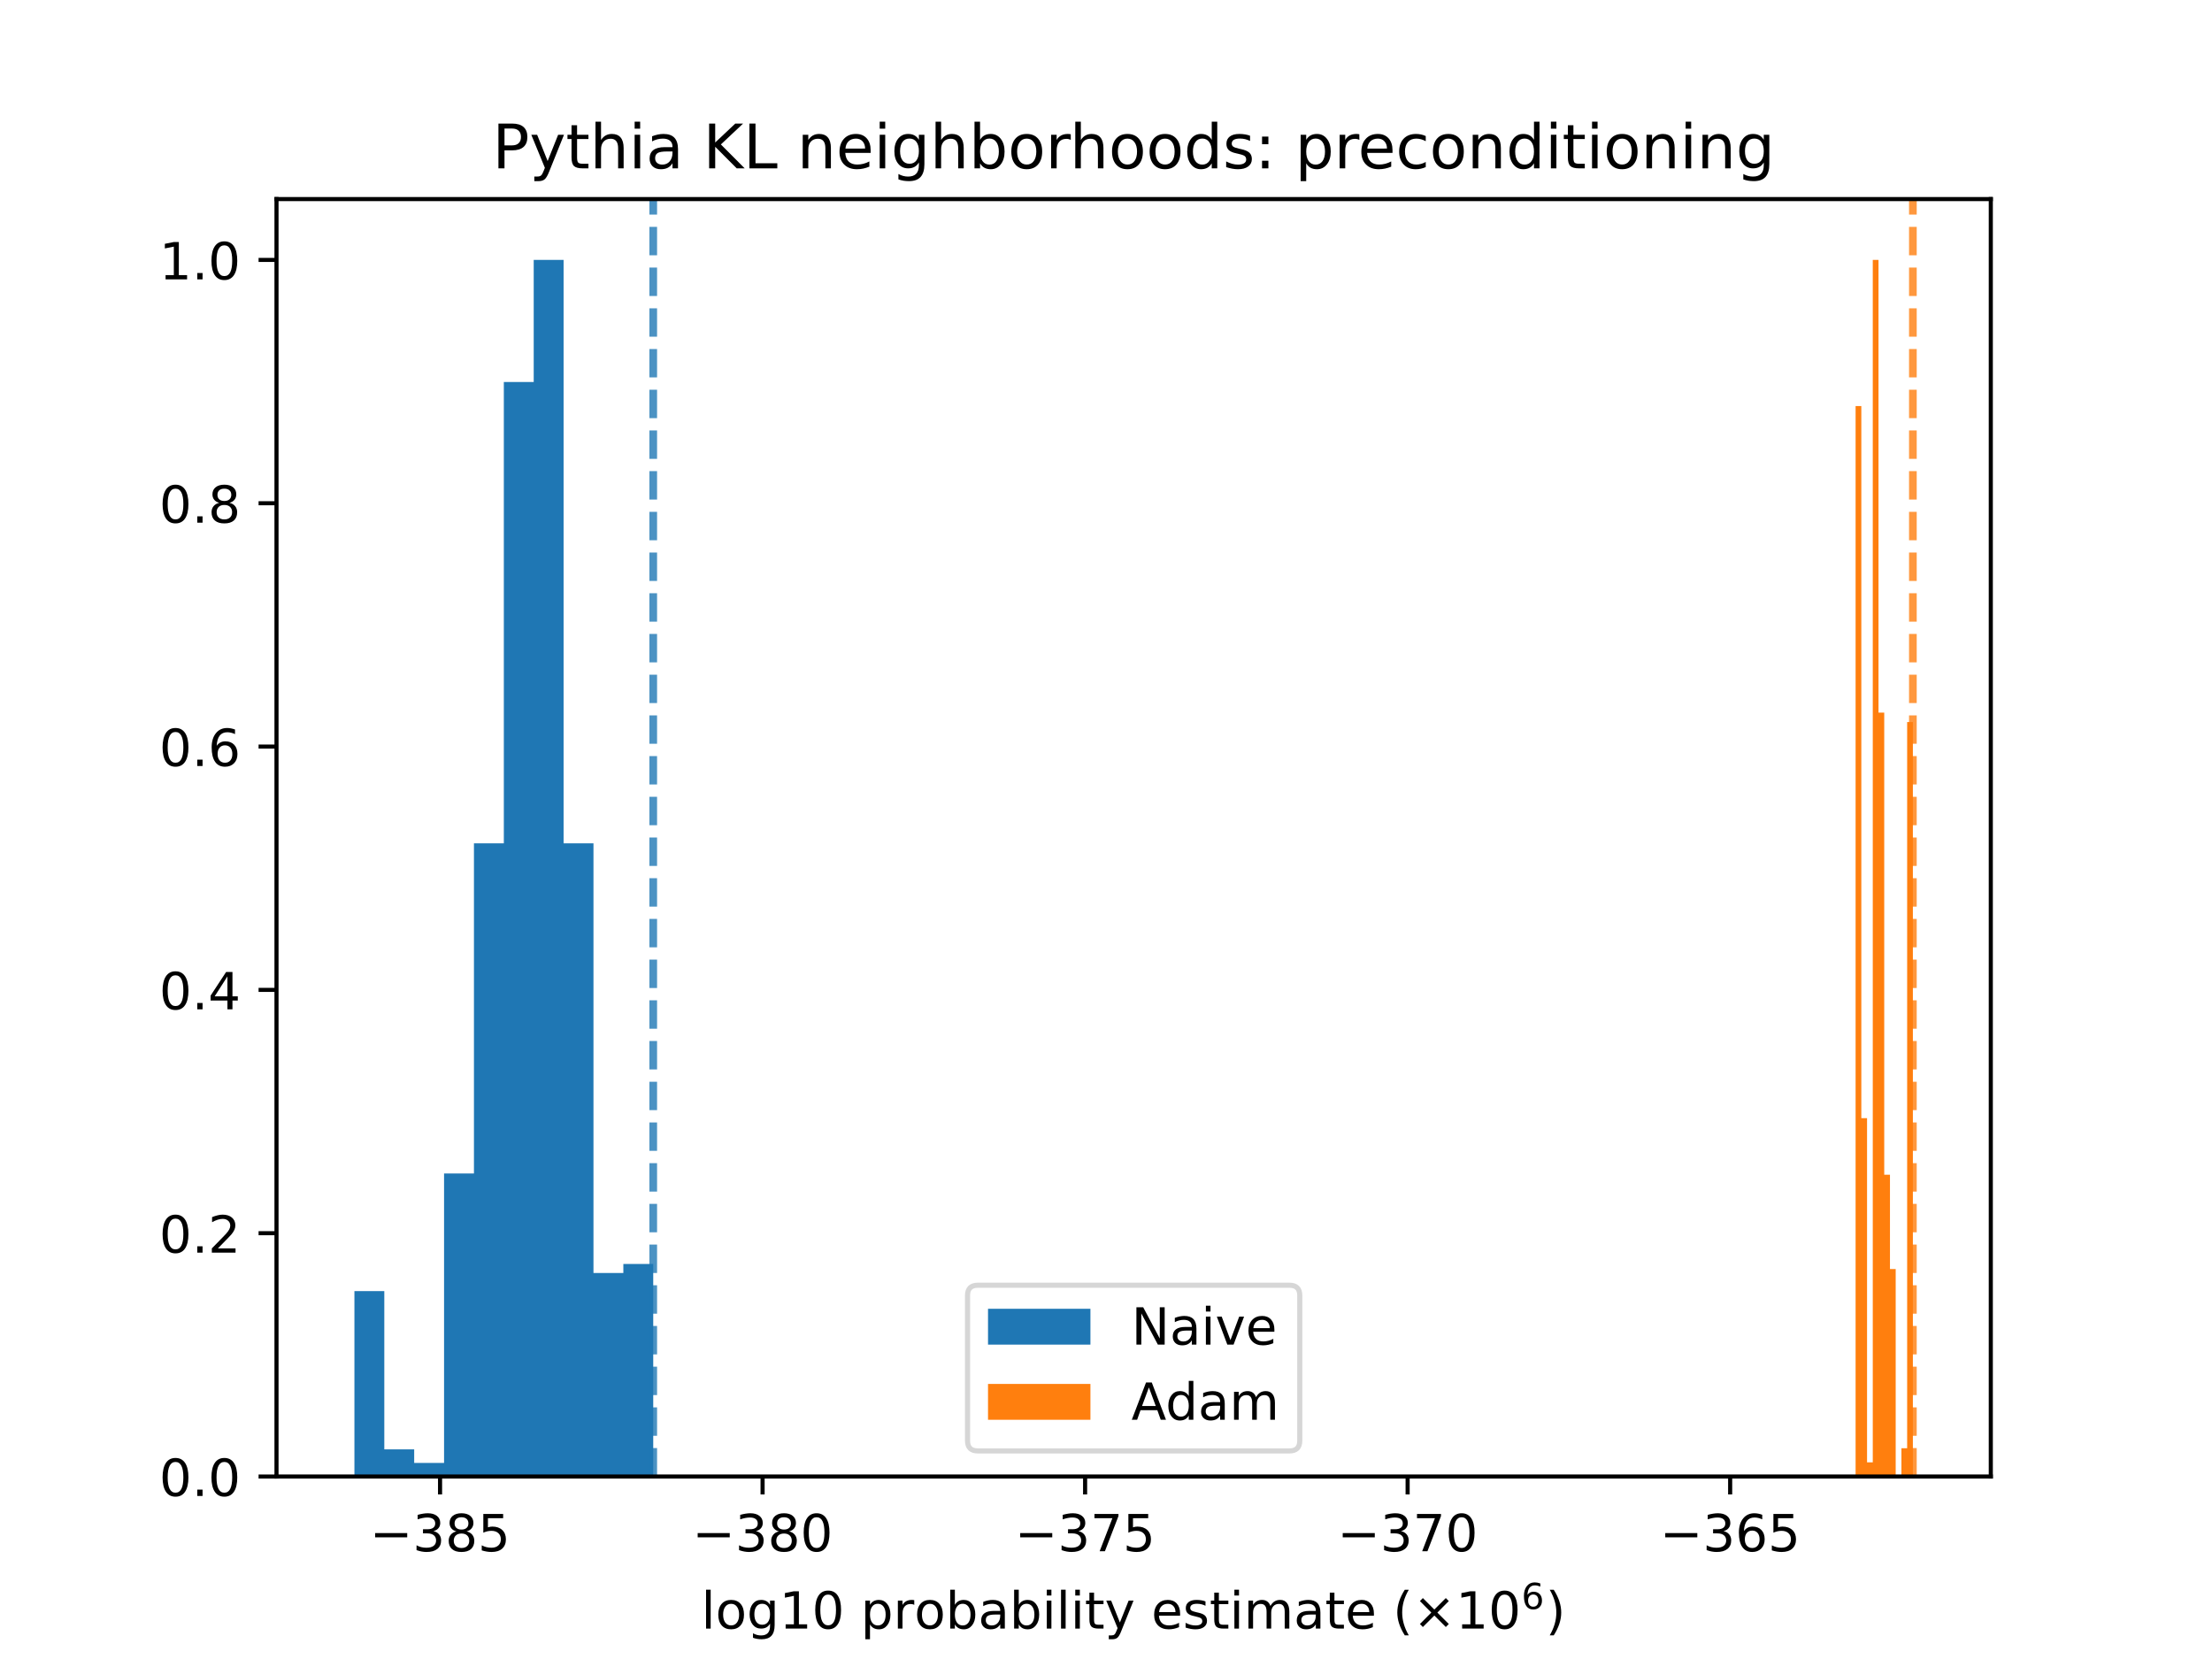
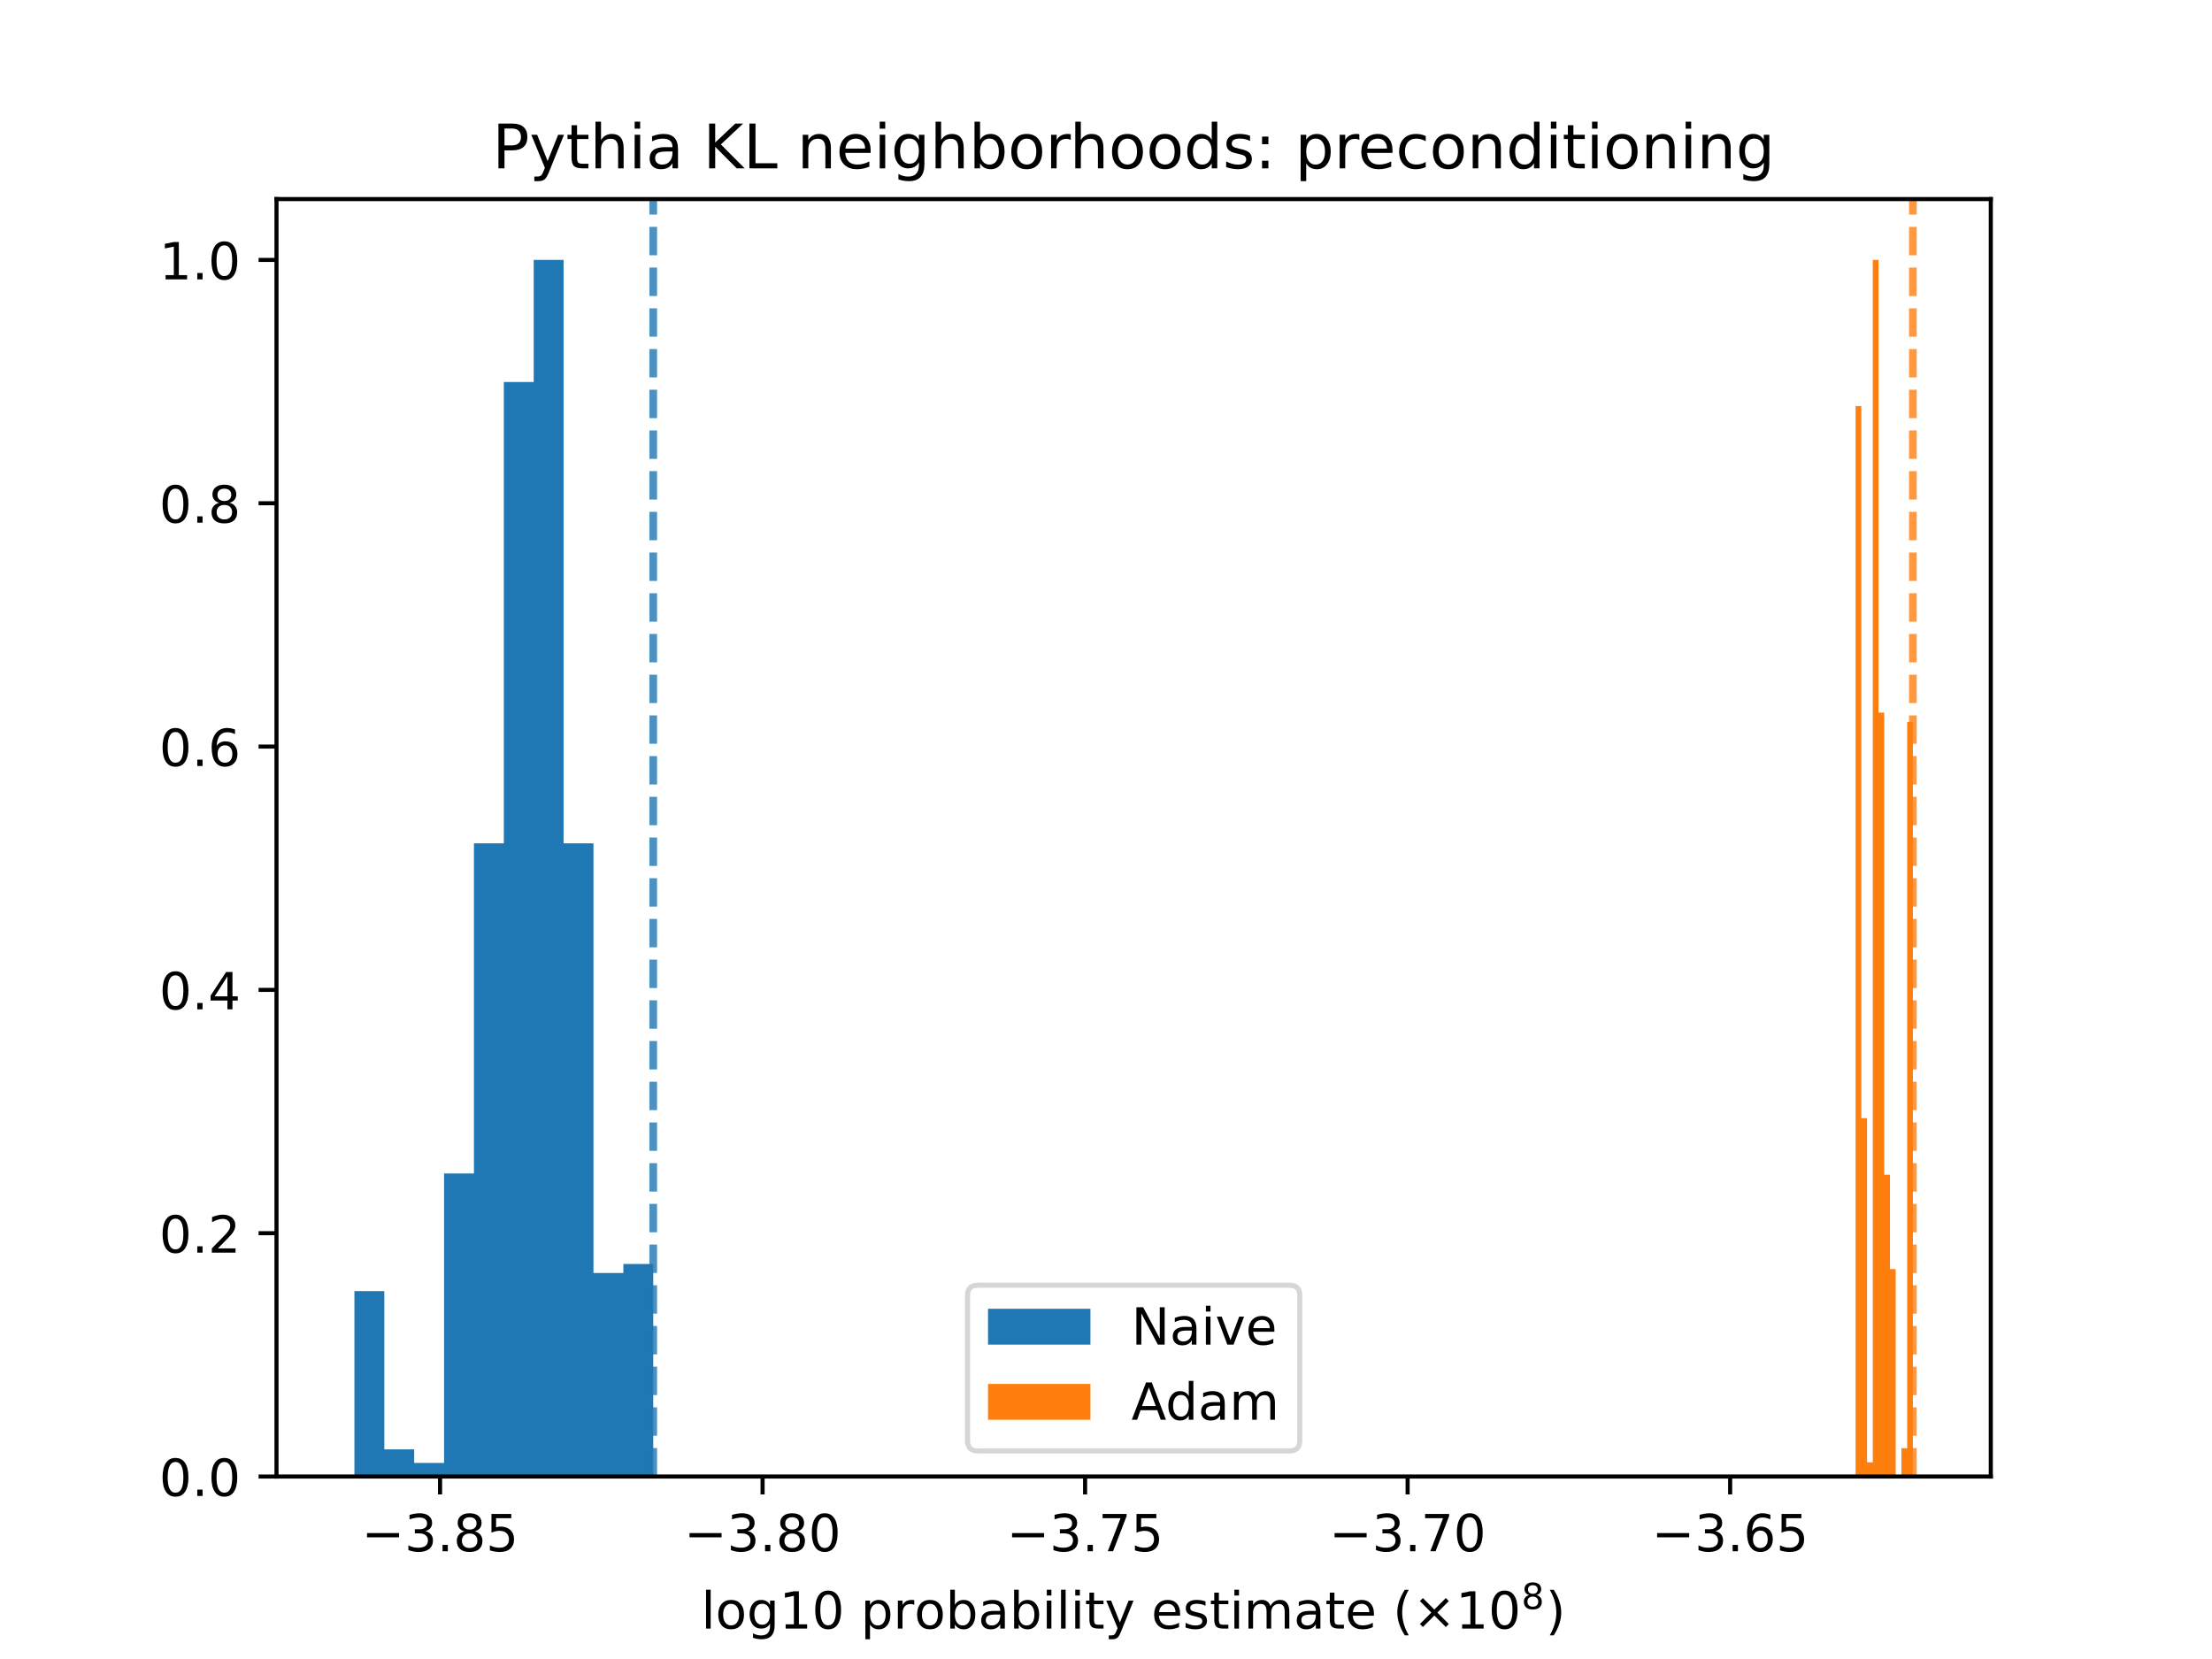
<svg xmlns="http://www.w3.org/2000/svg" xmlns:xlink="http://www.w3.org/1999/xlink" width="432pt" height="324pt" viewBox="0 0 432 324" version="1.1">
  <defs>
    <style type="text/css">*{stroke-linejoin: round; stroke-linecap: butt}</style>
  </defs>
  <g id="figure_1">
    <g id="patch_1">
      <path d="M 0 324  L 432 324  L 432 0  L 0 0  z " style="fill: #ffffff" />
    </g>
    <g id="axes_1">
      <g id="patch_2">
        <path d="M 54 288.36  L 388.8 288.36  L 388.8 38.88  L 54 38.88  z " style="fill: #ffffff" />
      </g>
      <g id="patch_3">
-         <path d="M 69.218 288.36  L 69.218 252.146  L 75.054 252.146  L 75.054 283.06  L 80.89 283.06  L 80.89 285.71  L 86.725 285.71  L 86.725 229.181  L 92.561 229.181  L 92.561 164.702  L 98.397 164.702  L 98.397 74.608  L 104.233 74.608  L 104.233 50.76  L 110.068 50.76  L 110.068 164.702  L 115.904 164.702  L 115.904 248.613  L 121.739 248.613  L 121.739 246.846  L 127.575 246.846  L 127.575 288.36  " clip-path="url(#p0d11d1f274)" style="fill: #1f77b4" />
+         <path d="M 69.218 288.36  L 69.218 252.146  L 75.054 252.146  L 75.054 283.06  L 80.89 283.06  L 80.89 285.71  L 86.725 285.71  L 86.725 229.181  L 92.561 229.181  L 92.561 164.702  L 98.397 164.702  L 98.397 74.608  L 104.233 74.608  L 104.233 50.76  L 110.068 50.76  L 110.068 164.702  L 115.904 164.702  L 115.904 248.613  L 121.74 248.613  L 121.74 246.846  L 127.575 246.846  L 127.575 288.36  " clip-path="url(#p8d4393040e)" style="fill: #1f77b4" />
      </g>
      <g id="patch_4">
-         <path d="M 362.395 288.36  L 362.395 79.309  L 363.513 79.309  L 363.513 218.369  L 364.632 218.369  L 364.632 285.597  L 365.751 285.597  L 365.751 50.76  L 366.869 50.76  L 366.869 139.169  L 367.988 139.169  L 367.988 229.42  L 369.107 229.42  L 369.107 247.839  L 370.226 247.839  L 370.226 288.36  L 371.344 288.36  L 371.344 282.834  L 372.463 282.834  L 372.463 141.011  L 373.582 141.011  L 373.582 288.36  " clip-path="url(#p0d11d1f274)" style="fill: #ff7f0e" />
+         <path d="M 362.394 288.36  L 362.394 79.309  L 363.513 79.309  L 363.513 218.369  L 364.632 218.369  L 364.632 285.597  L 365.75 285.597  L 365.75 50.76  L 366.869 50.76  L 366.869 139.169  L 367.988 139.169  L 367.988 229.42  L 369.107 229.42  L 369.107 247.839  L 370.225 247.839  L 370.225 288.36  L 371.344 288.36  L 371.344 282.834  L 372.463 282.834  L 372.463 141.011  L 373.582 141.011  L 373.582 288.36  " clip-path="url(#p8d4393040e)" style="fill: #ff7f0e" />
      </g>
      <g id="matplotlib.axis_1">
        <g id="xtick_1">
          <g id="line2d_1">
            <defs>
-               <path id="mc6f35b90f7" d="M 0 0  L 0 3.5  " style="stroke: #000000; stroke-width: 0.8" />
-             </defs>
-             <g>
-               <use xlink:href="#mc6f35b90f7" x="85.942" y="288.36" style="stroke: #000000; stroke-width: 0.8" />
+               <path id="me07128619a" d="M 0 0  L 0 3.5  " style="stroke: #000000; stroke-width: 0.8" />
+             </defs>
+             <g>
+               <use xlink:href="#me07128619a" x="85.942" y="288.36" style="stroke: #000000; stroke-width: 0.8" />
            </g>
          </g>
          <g id="text_1">
-             <g transform="translate(72.20857 302.9584) scale(0.1 -0.1)">
+             <g transform="translate(70.619 302.9584) scale(0.1 -0.1)">
              <defs>
                <path id="DejaVuSans-2212" d="M 678 2272  L 4684 2272  L 4684 1741  L 678 1741  L 678 2272  z " transform="scale(0.015625)" />
                <path id="DejaVuSans-33" d="M 2597 2516  Q 3050 2419 3304 2112  Q 3559 1806 3559 1356  Q 3559 666 3084 287  Q 2609 -91 1734 -91  Q 1441 -91 1130 -33  Q 819 25 488 141  L 488 750  Q 750 597 1062 519  Q 1375 441 1716 441  Q 2309 441 2620 675  Q 2931 909 2931 1356  Q 2931 1769 2642 2001  Q 2353 2234 1838 2234  L 1294 2234  L 1294 2753  L 1863 2753  Q 2328 2753 2575 2939  Q 2822 3125 2822 3475  Q 2822 3834 2567 4026  Q 2313 4219 1838 4219  Q 1578 4219 1281 4162  Q 984 4106 628 3988  L 628 4550  Q 988 4650 1302 4700  Q 1616 4750 1894 4750  Q 2613 4750 3031 4423  Q 3450 4097 3450 3541  Q 3450 3153 3228 2886  Q 3006 2619 2597 2516  z " transform="scale(0.015625)" />
+                 <path id="DejaVuSans-2e" d="M 684 794  L 1344 794  L 1344 0  L 684 0  L 684 794  z " transform="scale(0.015625)" />
                <path id="DejaVuSans-38" d="M 2034 2216  Q 1584 2216 1326 1975  Q 1069 1734 1069 1313  Q 1069 891 1326 650  Q 1584 409 2034 409  Q 2484 409 2743 651  Q 3003 894 3003 1313  Q 3003 1734 2745 1975  Q 2488 2216 2034 2216  z M 1403 2484  Q 997 2584 770 2862  Q 544 3141 544 3541  Q 544 4100 942 4425  Q 1341 4750 2034 4750  Q 2731 4750 3128 4425  Q 3525 4100 3525 3541  Q 3525 3141 3298 2862  Q 3072 2584 2669 2484  Q 3125 2378 3379 2068  Q 3634 1759 3634 1313  Q 3634 634 3220 271  Q 2806 -91 2034 -91  Q 1263 -91 848 271  Q 434 634 434 1313  Q 434 1759 690 2068  Q 947 2378 1403 2484  z M 1172 3481  Q 1172 3119 1398 2916  Q 1625 2713 2034 2713  Q 2441 2713 2670 2916  Q 2900 3119 2900 3481  Q 2900 3844 2670 4047  Q 2441 4250 2034 4250  Q 1625 4250 1398 4047  Q 1172 3844 1172 3481  z " transform="scale(0.015625)" />
                <path id="DejaVuSans-35" d="M 691 4666  L 3169 4666  L 3169 4134  L 1269 4134  L 1269 2991  Q 1406 3038 1543 3061  Q 1681 3084 1819 3084  Q 2600 3084 3056 2656  Q 3513 2228 3513 1497  Q 3513 744 3044 326  Q 2575 -91 1722 -91  Q 1428 -91 1123 -41  Q 819 9 494 109  L 494 744  Q 775 591 1075 516  Q 1375 441 1709 441  Q 2250 441 2565 725  Q 2881 1009 2881 1497  Q 2881 1984 2565 2268  Q 2250 2553 1709 2553  Q 1456 2553 1204 2497  Q 953 2441 691 2322  L 691 4666  z " transform="scale(0.015625)" />
              </defs>
              <use xlink:href="#DejaVuSans-2212" />
              <use xlink:href="#DejaVuSans-33" transform="translate(83.78906 0)" />
-               <use xlink:href="#DejaVuSans-38" transform="translate(147.4121 0)" />
-               <use xlink:href="#DejaVuSans-35" transform="translate(211.0352 0)" />
+               <use xlink:href="#DejaVuSans-2e" transform="translate(147.4121 0)" />
+               <use xlink:href="#DejaVuSans-38" transform="translate(179.1992 0)" />
+               <use xlink:href="#DejaVuSans-35" transform="translate(242.8223 0)" />
            </g>
          </g>
        </g>
        <g id="xtick_2">
          <g id="line2d_2">
            <g>
-               <use xlink:href="#mc6f35b90f7" x="148.931" y="288.36" style="stroke: #000000; stroke-width: 0.8" />
+               <use xlink:href="#me07128619a" x="148.93" y="288.36" style="stroke: #000000; stroke-width: 0.8" />
            </g>
          </g>
          <g id="text_2">
-             <g transform="translate(135.1969 302.9584) scale(0.1 -0.1)">
+             <g transform="translate(133.6073 302.9584) scale(0.1 -0.1)">
              <defs>
                <path id="DejaVuSans-30" d="M 2034 4250  Q 1547 4250 1301 3770  Q 1056 3291 1056 2328  Q 1056 1369 1301 889  Q 1547 409 2034 409  Q 2525 409 2770 889  Q 3016 1369 3016 2328  Q 3016 3291 2770 3770  Q 2525 4250 2034 4250  z M 2034 4750  Q 2819 4750 3233 4129  Q 3647 3509 3647 2328  Q 3647 1150 3233 529  Q 2819 -91 2034 -91  Q 1250 -91 836 529  Q 422 1150 422 2328  Q 422 3509 836 4129  Q 1250 4750 2034 4750  z " transform="scale(0.015625)" />
              </defs>
              <use xlink:href="#DejaVuSans-2212" />
              <use xlink:href="#DejaVuSans-33" transform="translate(83.78906 0)" />
-               <use xlink:href="#DejaVuSans-38" transform="translate(147.4121 0)" />
-               <use xlink:href="#DejaVuSans-30" transform="translate(211.0352 0)" />
+               <use xlink:href="#DejaVuSans-2e" transform="translate(147.4121 0)" />
+               <use xlink:href="#DejaVuSans-38" transform="translate(179.1992 0)" />
+               <use xlink:href="#DejaVuSans-30" transform="translate(242.8223 0)" />
            </g>
          </g>
        </g>
        <g id="xtick_3">
          <g id="line2d_3">
            <g>
-               <use xlink:href="#mc6f35b90f7" x="211.919" y="288.36" style="stroke: #000000; stroke-width: 0.8" />
+               <use xlink:href="#me07128619a" x="211.918" y="288.36" style="stroke: #000000; stroke-width: 0.8" />
            </g>
          </g>
          <g id="text_3">
-             <g transform="translate(198.1853 302.9584) scale(0.1 -0.1)">
+             <g transform="translate(196.5957 302.9584) scale(0.1 -0.1)">
              <defs>
                <path id="DejaVuSans-37" d="M 525 4666  L 3525 4666  L 3525 4397  L 1831 0  L 1172 0  L 2766 4134  L 525 4134  L 525 4666  z " transform="scale(0.015625)" />
              </defs>
              <use xlink:href="#DejaVuSans-2212" />
              <use xlink:href="#DejaVuSans-33" transform="translate(83.78906 0)" />
-               <use xlink:href="#DejaVuSans-37" transform="translate(147.4121 0)" />
-               <use xlink:href="#DejaVuSans-35" transform="translate(211.0352 0)" />
+               <use xlink:href="#DejaVuSans-2e" transform="translate(147.4121 0)" />
+               <use xlink:href="#DejaVuSans-37" transform="translate(179.1992 0)" />
+               <use xlink:href="#DejaVuSans-35" transform="translate(242.8223 0)" />
            </g>
          </g>
        </g>
        <g id="xtick_4">
          <g id="line2d_4">
            <g>
-               <use xlink:href="#mc6f35b90f7" x="274.907" y="288.36" style="stroke: #000000; stroke-width: 0.8" />
+               <use xlink:href="#me07128619a" x="274.907" y="288.36" style="stroke: #000000; stroke-width: 0.8" />
            </g>
          </g>
          <g id="text_4">
-             <g transform="translate(261.1736 302.9584) scale(0.1 -0.1)">
-               <use xlink:href="#DejaVuSans-2212" />
-               <use xlink:href="#DejaVuSans-33" transform="translate(83.78906 0)" />
-               <use xlink:href="#DejaVuSans-37" transform="translate(147.4121 0)" />
-               <use xlink:href="#DejaVuSans-30" transform="translate(211.0352 0)" />
+             <g transform="translate(259.584 302.9584) scale(0.1 -0.1)">
+               <use xlink:href="#DejaVuSans-2212" />
+               <use xlink:href="#DejaVuSans-33" transform="translate(83.78906 0)" />
+               <use xlink:href="#DejaVuSans-2e" transform="translate(147.4121 0)" />
+               <use xlink:href="#DejaVuSans-37" transform="translate(179.1992 0)" />
+               <use xlink:href="#DejaVuSans-30" transform="translate(242.8223 0)" />
            </g>
          </g>
        </g>
        <g id="xtick_5">
          <g id="line2d_5">
            <g>
-               <use xlink:href="#mc6f35b90f7" x="337.896" y="288.36" style="stroke: #000000; stroke-width: 0.8" />
+               <use xlink:href="#me07128619a" x="337.895" y="288.36" style="stroke: #000000; stroke-width: 0.8" />
            </g>
          </g>
          <g id="text_5">
-             <g transform="translate(324.162 302.9584) scale(0.1 -0.1)">
+             <g transform="translate(322.5724 302.9584) scale(0.1 -0.1)">
              <defs>
                <path id="DejaVuSans-36" d="M 2113 2584  Q 1688 2584 1439 2293  Q 1191 2003 1191 1497  Q 1191 994 1439 701  Q 1688 409 2113 409  Q 2538 409 2786 701  Q 3034 994 3034 1497  Q 3034 2003 2786 2293  Q 2538 2584 2113 2584  z M 3366 4563  L 3366 3988  Q 3128 4100 2886 4159  Q 2644 4219 2406 4219  Q 1781 4219 1451 3797  Q 1122 3375 1075 2522  Q 1259 2794 1537 2939  Q 1816 3084 2150 3084  Q 2853 3084 3261 2657  Q 3669 2231 3669 1497  Q 3669 778 3244 343  Q 2819 -91 2113 -91  Q 1303 -91 875 529  Q 447 1150 447 2328  Q 447 3434 972 4092  Q 1497 4750 2381 4750  Q 2619 4750 2861 4703  Q 3103 4656 3366 4563  z " transform="scale(0.015625)" />
              </defs>
              <use xlink:href="#DejaVuSans-2212" />
              <use xlink:href="#DejaVuSans-33" transform="translate(83.78906 0)" />
-               <use xlink:href="#DejaVuSans-36" transform="translate(147.4121 0)" />
-               <use xlink:href="#DejaVuSans-35" transform="translate(211.0352 0)" />
+               <use xlink:href="#DejaVuSans-2e" transform="translate(147.4121 0)" />
+               <use xlink:href="#DejaVuSans-36" transform="translate(179.1992 0)" />
+               <use xlink:href="#DejaVuSans-35" transform="translate(242.8223 0)" />
            </g>
          </g>
        </g>
        <g id="text_6">
          <g transform="translate(136.95 318.1381) scale(0.1 -0.1)">
            <defs>
              <path id="DejaVuSans-6c" d="M 603 4863  L 1178 4863  L 1178 0  L 603 0  L 603 4863  z " transform="scale(0.015625)" />
              <path id="DejaVuSans-6f" d="M 1959 3097  Q 1497 3097 1228 2736  Q 959 2375 959 1747  Q 959 1119 1226 758  Q 1494 397 1959 397  Q 2419 397 2687 759  Q 2956 1122 2956 1747  Q 2956 2369 2687 2733  Q 2419 3097 1959 3097  z M 1959 3584  Q 2709 3584 3137 3096  Q 3566 2609 3566 1747  Q 3566 888 3137 398  Q 2709 -91 1959 -91  Q 1206 -91 779 398  Q 353 888 353 1747  Q 353 2609 779 3096  Q 1206 3584 1959 3584  z " transform="scale(0.015625)" />
              <path id="DejaVuSans-67" d="M 2906 1791  Q 2906 2416 2648 2759  Q 2391 3103 1925 3103  Q 1463 3103 1205 2759  Q 947 2416 947 1791  Q 947 1169 1205 825  Q 1463 481 1925 481  Q 2391 481 2648 825  Q 2906 1169 2906 1791  z M 3481 434  Q 3481 -459 3084 -895  Q 2688 -1331 1869 -1331  Q 1566 -1331 1297 -1286  Q 1028 -1241 775 -1147  L 775 -588  Q 1028 -725 1275 -790  Q 1522 -856 1778 -856  Q 2344 -856 2625 -561  Q 2906 -266 2906 331  L 2906 616  Q 2728 306 2450 153  Q 2172 0 1784 0  Q 1141 0 747 490  Q 353 981 353 1791  Q 353 2603 747 3093  Q 1141 3584 1784 3584  Q 2172 3584 2450 3431  Q 2728 3278 2906 2969  L 2906 3500  L 3481 3500  L 3481 434  z " transform="scale(0.015625)" />
              <path id="DejaVuSans-31" d="M 794 531  L 1825 531  L 1825 4091  L 703 3866  L 703 4441  L 1819 4666  L 2450 4666  L 2450 531  L 3481 531  L 3481 0  L 794 0  L 794 531  z " transform="scale(0.015625)" />
              <path id="DejaVuSans-20" transform="scale(0.015625)" />
              <path id="DejaVuSans-70" d="M 1159 525  L 1159 -1331  L 581 -1331  L 581 3500  L 1159 3500  L 1159 2969  Q 1341 3281 1617 3432  Q 1894 3584 2278 3584  Q 2916 3584 3314 3078  Q 3713 2572 3713 1747  Q 3713 922 3314 415  Q 2916 -91 2278 -91  Q 1894 -91 1617 61  Q 1341 213 1159 525  z M 3116 1747  Q 3116 2381 2855 2742  Q 2594 3103 2138 3103  Q 1681 3103 1420 2742  Q 1159 2381 1159 1747  Q 1159 1113 1420 752  Q 1681 391 2138 391  Q 2594 391 2855 752  Q 3116 1113 3116 1747  z " transform="scale(0.015625)" />
              <path id="DejaVuSans-72" d="M 2631 2963  Q 2534 3019 2420 3045  Q 2306 3072 2169 3072  Q 1681 3072 1420 2755  Q 1159 2438 1159 1844  L 1159 0  L 581 0  L 581 3500  L 1159 3500  L 1159 2956  Q 1341 3275 1631 3429  Q 1922 3584 2338 3584  Q 2397 3584 2469 3576  Q 2541 3569 2628 3553  L 2631 2963  z " transform="scale(0.015625)" />
              <path id="DejaVuSans-62" d="M 3116 1747  Q 3116 2381 2855 2742  Q 2594 3103 2138 3103  Q 1681 3103 1420 2742  Q 1159 2381 1159 1747  Q 1159 1113 1420 752  Q 1681 391 2138 391  Q 2594 391 2855 752  Q 3116 1113 3116 1747  z M 1159 2969  Q 1341 3281 1617 3432  Q 1894 3584 2278 3584  Q 2916 3584 3314 3078  Q 3713 2572 3713 1747  Q 3713 922 3314 415  Q 2916 -91 2278 -91  Q 1894 -91 1617 61  Q 1341 213 1159 525  L 1159 0  L 581 0  L 581 4863  L 1159 4863  L 1159 2969  z " transform="scale(0.015625)" />
              <path id="DejaVuSans-61" d="M 2194 1759  Q 1497 1759 1228 1600  Q 959 1441 959 1056  Q 959 750 1161 570  Q 1363 391 1709 391  Q 2188 391 2477 730  Q 2766 1069 2766 1631  L 2766 1759  L 2194 1759  z M 3341 1997  L 3341 0  L 2766 0  L 2766 531  Q 2569 213 2275 61  Q 1981 -91 1556 -91  Q 1019 -91 701 211  Q 384 513 384 1019  Q 384 1609 779 1909  Q 1175 2209 1959 2209  L 2766 2209  L 2766 2266  Q 2766 2663 2505 2880  Q 2244 3097 1772 3097  Q 1472 3097 1187 3025  Q 903 2953 641 2809  L 641 3341  Q 956 3463 1253 3523  Q 1550 3584 1831 3584  Q 2591 3584 2966 3190  Q 3341 2797 3341 1997  z " transform="scale(0.015625)" />
              <path id="DejaVuSans-69" d="M 603 3500  L 1178 3500  L 1178 0  L 603 0  L 603 3500  z M 603 4863  L 1178 4863  L 1178 4134  L 603 4134  L 603 4863  z " transform="scale(0.015625)" />
              <path id="DejaVuSans-74" d="M 1172 4494  L 1172 3500  L 2356 3500  L 2356 3053  L 1172 3053  L 1172 1153  Q 1172 725 1289 603  Q 1406 481 1766 481  L 2356 481  L 2356 0  L 1766 0  Q 1100 0 847 248  Q 594 497 594 1153  L 594 3053  L 172 3053  L 172 3500  L 594 3500  L 594 4494  L 1172 4494  z " transform="scale(0.015625)" />
              <path id="DejaVuSans-79" d="M 2059 -325  Q 1816 -950 1584 -1140  Q 1353 -1331 966 -1331  L 506 -1331  L 506 -850  L 844 -850  Q 1081 -850 1212 -737  Q 1344 -625 1503 -206  L 1606 56  L 191 3500  L 800 3500  L 1894 763  L 2988 3500  L 3597 3500  L 2059 -325  z " transform="scale(0.015625)" />
              <path id="DejaVuSans-65" d="M 3597 1894  L 3597 1613  L 953 1613  Q 991 1019 1311 708  Q 1631 397 2203 397  Q 2534 397 2845 478  Q 3156 559 3463 722  L 3463 178  Q 3153 47 2828 -22  Q 2503 -91 2169 -91  Q 1331 -91 842 396  Q 353 884 353 1716  Q 353 2575 817 3079  Q 1281 3584 2069 3584  Q 2775 3584 3186 3129  Q 3597 2675 3597 1894  z M 3022 2063  Q 3016 2534 2758 2815  Q 2500 3097 2075 3097  Q 1594 3097 1305 2825  Q 1016 2553 972 2059  L 3022 2063  z " transform="scale(0.015625)" />
              <path id="DejaVuSans-73" d="M 2834 3397  L 2834 2853  Q 2591 2978 2328 3040  Q 2066 3103 1784 3103  Q 1356 3103 1142 2972  Q 928 2841 928 2578  Q 928 2378 1081 2264  Q 1234 2150 1697 2047  L 1894 2003  Q 2506 1872 2764 1633  Q 3022 1394 3022 966  Q 3022 478 2636 193  Q 2250 -91 1575 -91  Q 1294 -91 989 -36  Q 684 19 347 128  L 347 722  Q 666 556 975 473  Q 1284 391 1588 391  Q 1994 391 2212 530  Q 2431 669 2431 922  Q 2431 1156 2273 1281  Q 2116 1406 1581 1522  L 1381 1569  Q 847 1681 609 1914  Q 372 2147 372 2553  Q 372 3047 722 3315  Q 1072 3584 1716 3584  Q 2034 3584 2315 3537  Q 2597 3491 2834 3397  z " transform="scale(0.015625)" />
              <path id="DejaVuSans-6d" d="M 3328 2828  Q 3544 3216 3844 3400  Q 4144 3584 4550 3584  Q 5097 3584 5394 3201  Q 5691 2819 5691 2113  L 5691 0  L 5113 0  L 5113 2094  Q 5113 2597 4934 2840  Q 4756 3084 4391 3084  Q 3944 3084 3684 2787  Q 3425 2491 3425 1978  L 3425 0  L 2847 0  L 2847 2094  Q 2847 2600 2669 2842  Q 2491 3084 2119 3084  Q 1678 3084 1418 2786  Q 1159 2488 1159 1978  L 1159 0  L 581 0  L 581 3500  L 1159 3500  L 1159 2956  Q 1356 3278 1631 3431  Q 1906 3584 2284 3584  Q 2666 3584 2933 3390  Q 3200 3197 3328 2828  z " transform="scale(0.015625)" />
              <path id="DejaVuSans-28" d="M 1984 4856  Q 1566 4138 1362 3434  Q 1159 2731 1159 2009  Q 1159 1288 1364 580  Q 1569 -128 1984 -844  L 1484 -844  Q 1016 -109 783 600  Q 550 1309 550 2009  Q 550 2706 781 3412  Q 1013 4119 1484 4856  L 1984 4856  z " transform="scale(0.015625)" />
              <path id="DejaVuSans-d7" d="M 4488 3438  L 3059 2003  L 4488 575  L 4116 197  L 2681 1631  L 1247 197  L 878 575  L 2303 2003  L 878 3438  L 1247 3816  L 2681 2381  L 4116 3816  L 4488 3438  z " transform="scale(0.015625)" />
              <path id="DejaVuSans-29" d="M 513 4856  L 1013 4856  Q 1481 4119 1714 3412  Q 1947 2706 1947 2009  Q 1947 1309 1714 600  Q 1481 -109 1013 -844  L 513 -844  Q 928 -128 1133 580  Q 1338 1288 1338 2009  Q 1338 2731 1133 3434  Q 928 4138 513 4856  z " transform="scale(0.015625)" />
            </defs>
            <use xlink:href="#DejaVuSans-6c" transform="translate(0 0.765625)" />
            <use xlink:href="#DejaVuSans-6f" transform="translate(27.7832 0.765625)" />
            <use xlink:href="#DejaVuSans-67" transform="translate(88.96484 0.765625)" />
            <use xlink:href="#DejaVuSans-31" transform="translate(152.4414 0.765625)" />
            <use xlink:href="#DejaVuSans-30" transform="translate(216.0645 0.765625)" />
            <use xlink:href="#DejaVuSans-20" transform="translate(279.6875 0.765625)" />
            <use xlink:href="#DejaVuSans-70" transform="translate(311.4746 0.765625)" />
            <use xlink:href="#DejaVuSans-72" transform="translate(374.9512 0.765625)" />
            <use xlink:href="#DejaVuSans-6f" transform="translate(416.0645 0.765625)" />
            <use xlink:href="#DejaVuSans-62" transform="translate(477.2461 0.765625)" />
            <use xlink:href="#DejaVuSans-61" transform="translate(540.7227 0.765625)" />
            <use xlink:href="#DejaVuSans-62" transform="translate(602.002 0.765625)" />
            <use xlink:href="#DejaVuSans-69" transform="translate(665.4785 0.765625)" />
            <use xlink:href="#DejaVuSans-6c" transform="translate(693.2617 0.765625)" />
            <use xlink:href="#DejaVuSans-69" transform="translate(721.0449 0.765625)" />
            <use xlink:href="#DejaVuSans-74" transform="translate(748.8281 0.765625)" />
            <use xlink:href="#DejaVuSans-79" transform="translate(788.0371 0.765625)" />
            <use xlink:href="#DejaVuSans-20" transform="translate(847.2168 0.765625)" />
            <use xlink:href="#DejaVuSans-65" transform="translate(879.0039 0.765625)" />
            <use xlink:href="#DejaVuSans-73" transform="translate(940.5273 0.765625)" />
            <use xlink:href="#DejaVuSans-74" transform="translate(992.627 0.765625)" />
            <use xlink:href="#DejaVuSans-69" transform="translate(1031.836 0.765625)" />
            <use xlink:href="#DejaVuSans-6d" transform="translate(1059.619 0.765625)" />
            <use xlink:href="#DejaVuSans-61" transform="translate(1157.031 0.765625)" />
            <use xlink:href="#DejaVuSans-74" transform="translate(1218.311 0.765625)" />
            <use xlink:href="#DejaVuSans-65" transform="translate(1257.52 0.765625)" />
            <use xlink:href="#DejaVuSans-20" transform="translate(1319.043 0.765625)" />
            <use xlink:href="#DejaVuSans-28" transform="translate(1350.83 0.765625)" />
            <use xlink:href="#DejaVuSans-d7" transform="translate(1389.844 0.765625)" />
            <use xlink:href="#DejaVuSans-31" transform="translate(1473.633 0.765625)" />
            <use xlink:href="#DejaVuSans-30" transform="translate(1537.256 0.765625)" />
-             <use xlink:href="#DejaVuSans-36" transform="translate(1601.836 39.04688) scale(0.7)" />
+             <use xlink:href="#DejaVuSans-38" transform="translate(1601.836 39.04688) scale(0.7)" />
            <use xlink:href="#DejaVuSans-29" transform="translate(1649.106 0.765625)" />
          </g>
        </g>
      </g>
      <g id="matplotlib.axis_2">
        <g id="ytick_1">
          <g id="line2d_6">
            <defs>
-               <path id="m65df243eb5" d="M 0 0  L -3.5 0  " style="stroke: #000000; stroke-width: 0.8" />
-             </defs>
-             <g>
-               <use xlink:href="#m65df243eb5" x="54" y="288.36" style="stroke: #000000; stroke-width: 0.8" />
+               <path id="m0559e6f745" d="M 0 0  L -3.5 0  " style="stroke: #000000; stroke-width: 0.8" />
+             </defs>
+             <g>
+               <use xlink:href="#m0559e6f745" x="54" y="288.36" style="stroke: #000000; stroke-width: 0.8" />
            </g>
          </g>
          <g id="text_7">
            <g transform="translate(31.09688 292.1592) scale(0.1 -0.1)">
-               <defs>
-                 <path id="DejaVuSans-2e" d="M 684 794  L 1344 794  L 1344 0  L 684 0  L 684 794  z " transform="scale(0.015625)" />
-               </defs>
              <use xlink:href="#DejaVuSans-30" />
              <use xlink:href="#DejaVuSans-2e" transform="translate(63.62305 0)" />
              <use xlink:href="#DejaVuSans-30" transform="translate(95.41016 0)" />
            </g>
          </g>
        </g>
        <g id="ytick_2">
          <g id="line2d_7">
            <g>
-               <use xlink:href="#m65df243eb5" x="54" y="240.84" style="stroke: #000000; stroke-width: 0.8" />
+               <use xlink:href="#m0559e6f745" x="54" y="240.84" style="stroke: #000000; stroke-width: 0.8" />
            </g>
          </g>
          <g id="text_8">
            <g transform="translate(31.09688 244.6392) scale(0.1 -0.1)">
              <defs>
                <path id="DejaVuSans-32" d="M 1228 531  L 3431 531  L 3431 0  L 469 0  L 469 531  Q 828 903 1448 1529  Q 2069 2156 2228 2338  Q 2531 2678 2651 2914  Q 2772 3150 2772 3378  Q 2772 3750 2511 3984  Q 2250 4219 1831 4219  Q 1534 4219 1204 4116  Q 875 4013 500 3803  L 500 4441  Q 881 4594 1212 4672  Q 1544 4750 1819 4750  Q 2544 4750 2975 4387  Q 3406 4025 3406 3419  Q 3406 3131 3298 2873  Q 3191 2616 2906 2266  Q 2828 2175 2409 1742  Q 1991 1309 1228 531  z " transform="scale(0.015625)" />
              </defs>
              <use xlink:href="#DejaVuSans-30" />
              <use xlink:href="#DejaVuSans-2e" transform="translate(63.62305 0)" />
              <use xlink:href="#DejaVuSans-32" transform="translate(95.41016 0)" />
            </g>
          </g>
        </g>
        <g id="ytick_3">
          <g id="line2d_8">
            <g>
-               <use xlink:href="#m65df243eb5" x="54" y="193.32" style="stroke: #000000; stroke-width: 0.8" />
+               <use xlink:href="#m0559e6f745" x="54" y="193.32" style="stroke: #000000; stroke-width: 0.8" />
            </g>
          </g>
          <g id="text_9">
            <g transform="translate(31.09688 197.1192) scale(0.1 -0.1)">
              <defs>
                <path id="DejaVuSans-34" d="M 2419 4116  L 825 1625  L 2419 1625  L 2419 4116  z M 2253 4666  L 3047 4666  L 3047 1625  L 3713 1625  L 3713 1100  L 3047 1100  L 3047 0  L 2419 0  L 2419 1100  L 313 1100  L 313 1709  L 2253 4666  z " transform="scale(0.015625)" />
              </defs>
              <use xlink:href="#DejaVuSans-30" />
              <use xlink:href="#DejaVuSans-2e" transform="translate(63.62305 0)" />
              <use xlink:href="#DejaVuSans-34" transform="translate(95.41016 0)" />
            </g>
          </g>
        </g>
        <g id="ytick_4">
          <g id="line2d_9">
            <g>
-               <use xlink:href="#m65df243eb5" x="54" y="145.8" style="stroke: #000000; stroke-width: 0.8" />
+               <use xlink:href="#m0559e6f745" x="54" y="145.8" style="stroke: #000000; stroke-width: 0.8" />
            </g>
          </g>
          <g id="text_10">
            <g transform="translate(31.09688 149.5992) scale(0.1 -0.1)">
              <use xlink:href="#DejaVuSans-30" />
              <use xlink:href="#DejaVuSans-2e" transform="translate(63.62305 0)" />
              <use xlink:href="#DejaVuSans-36" transform="translate(95.41016 0)" />
            </g>
          </g>
        </g>
        <g id="ytick_5">
          <g id="line2d_10">
            <g>
-               <use xlink:href="#m65df243eb5" x="54" y="98.28" style="stroke: #000000; stroke-width: 0.8" />
+               <use xlink:href="#m0559e6f745" x="54" y="98.28" style="stroke: #000000; stroke-width: 0.8" />
            </g>
          </g>
          <g id="text_11">
            <g transform="translate(31.09688 102.0792) scale(0.1 -0.1)">
              <use xlink:href="#DejaVuSans-30" />
              <use xlink:href="#DejaVuSans-2e" transform="translate(63.62305 0)" />
              <use xlink:href="#DejaVuSans-38" transform="translate(95.41016 0)" />
            </g>
          </g>
        </g>
        <g id="ytick_6">
          <g id="line2d_11">
            <g>
-               <use xlink:href="#m65df243eb5" x="54" y="50.76" style="stroke: #000000; stroke-width: 0.8" />
+               <use xlink:href="#m0559e6f745" x="54" y="50.76" style="stroke: #000000; stroke-width: 0.8" />
            </g>
          </g>
          <g id="text_12">
            <g transform="translate(31.09688 54.55922) scale(0.1 -0.1)">
              <use xlink:href="#DejaVuSans-31" />
              <use xlink:href="#DejaVuSans-2e" transform="translate(63.62305 0)" />
              <use xlink:href="#DejaVuSans-30" transform="translate(95.41016 0)" />
            </g>
          </g>
        </g>
      </g>
      <g id="line2d_12">
-         <path d="M 127.575 288.36  L 127.575 38.88  " clip-path="url(#p0d11d1f274)" style="fill: none; stroke-dasharray: 5.55,2.4; stroke-dashoffset: 0; stroke: #1f77b4; stroke-opacity: 0.8; stroke-width: 1.5" />
+         <path d="M 127.575 288.36  L 127.575 38.88  " clip-path="url(#p8d4393040e)" style="fill: none; stroke-dasharray: 5.55,2.4; stroke-dashoffset: 0; stroke: #1f77b4; stroke-opacity: 0.8; stroke-width: 1.5" />
      </g>
      <g id="line2d_13">
-         <path d="M 373.582 288.36  L 373.582 38.88  " clip-path="url(#p0d11d1f274)" style="fill: none; stroke-dasharray: 5.55,2.4; stroke-dashoffset: 0; stroke: #ff7f0e; stroke-opacity: 0.8; stroke-width: 1.5" />
+         <path d="M 373.582 288.36  L 373.582 38.88  " clip-path="url(#p8d4393040e)" style="fill: none; stroke-dasharray: 5.55,2.4; stroke-dashoffset: 0; stroke: #ff7f0e; stroke-opacity: 0.8; stroke-width: 1.5" />
      </g>
      <g id="patch_5">
        <path d="M 54 288.36  L 54 38.88  " style="fill: none; stroke: #000000; stroke-width: 0.8; stroke-linejoin: miter; stroke-linecap: square" />
      </g>
      <g id="patch_6">
        <path d="M 388.8 288.36  L 388.8 38.88  " style="fill: none; stroke: #000000; stroke-width: 0.8; stroke-linejoin: miter; stroke-linecap: square" />
      </g>
      <g id="patch_7">
        <path d="M 54 288.36  L 388.8 288.36  " style="fill: none; stroke: #000000; stroke-width: 0.8; stroke-linejoin: miter; stroke-linecap: square" />
      </g>
      <g id="patch_8">
        <path d="M 54 38.88  L 388.8 38.88  " style="fill: none; stroke: #000000; stroke-width: 0.8; stroke-linejoin: miter; stroke-linecap: square" />
      </g>
      <g id="text_13">
        <g transform="translate(96.16594 32.88) scale(0.12 -0.12)">
          <defs>
            <path id="DejaVuSans-50" d="M 1259 4147  L 1259 2394  L 2053 2394  Q 2494 2394 2734 2622  Q 2975 2850 2975 3272  Q 2975 3691 2734 3919  Q 2494 4147 2053 4147  L 1259 4147  z M 628 4666  L 2053 4666  Q 2838 4666 3239 4311  Q 3641 3956 3641 3272  Q 3641 2581 3239 2228  Q 2838 1875 2053 1875  L 1259 1875  L 1259 0  L 628 0  L 628 4666  z " transform="scale(0.015625)" />
            <path id="DejaVuSans-68" d="M 3513 2113  L 3513 0  L 2938 0  L 2938 2094  Q 2938 2591 2744 2837  Q 2550 3084 2163 3084  Q 1697 3084 1428 2787  Q 1159 2491 1159 1978  L 1159 0  L 581 0  L 581 4863  L 1159 4863  L 1159 2956  Q 1366 3272 1645 3428  Q 1925 3584 2291 3584  Q 2894 3584 3203 3211  Q 3513 2838 3513 2113  z " transform="scale(0.015625)" />
            <path id="DejaVuSans-4b" d="M 628 4666  L 1259 4666  L 1259 2694  L 3353 4666  L 4166 4666  L 1850 2491  L 4331 0  L 3500 0  L 1259 2247  L 1259 0  L 628 0  L 628 4666  z " transform="scale(0.015625)" />
            <path id="DejaVuSans-4c" d="M 628 4666  L 1259 4666  L 1259 531  L 3531 531  L 3531 0  L 628 0  L 628 4666  z " transform="scale(0.015625)" />
            <path id="DejaVuSans-6e" d="M 3513 2113  L 3513 0  L 2938 0  L 2938 2094  Q 2938 2591 2744 2837  Q 2550 3084 2163 3084  Q 1697 3084 1428 2787  Q 1159 2491 1159 1978  L 1159 0  L 581 0  L 581 3500  L 1159 3500  L 1159 2956  Q 1366 3272 1645 3428  Q 1925 3584 2291 3584  Q 2894 3584 3203 3211  Q 3513 2838 3513 2113  z " transform="scale(0.015625)" />
            <path id="DejaVuSans-64" d="M 2906 2969  L 2906 4863  L 3481 4863  L 3481 0  L 2906 0  L 2906 525  Q 2725 213 2448 61  Q 2172 -91 1784 -91  Q 1150 -91 751 415  Q 353 922 353 1747  Q 353 2572 751 3078  Q 1150 3584 1784 3584  Q 2172 3584 2448 3432  Q 2725 3281 2906 2969  z M 947 1747  Q 947 1113 1208 752  Q 1469 391 1925 391  Q 2381 391 2643 752  Q 2906 1113 2906 1747  Q 2906 2381 2643 2742  Q 2381 3103 1925 3103  Q 1469 3103 1208 2742  Q 947 2381 947 1747  z " transform="scale(0.015625)" />
            <path id="DejaVuSans-3a" d="M 750 794  L 1409 794  L 1409 0  L 750 0  L 750 794  z M 750 3309  L 1409 3309  L 1409 2516  L 750 2516  L 750 3309  z " transform="scale(0.015625)" />
            <path id="DejaVuSans-63" d="M 3122 3366  L 3122 2828  Q 2878 2963 2633 3030  Q 2388 3097 2138 3097  Q 1578 3097 1268 2742  Q 959 2388 959 1747  Q 959 1106 1268 751  Q 1578 397 2138 397  Q 2388 397 2633 464  Q 2878 531 3122 666  L 3122 134  Q 2881 22 2623 -34  Q 2366 -91 2075 -91  Q 1284 -91 818 406  Q 353 903 353 1747  Q 353 2603 823 3093  Q 1294 3584 2113 3584  Q 2378 3584 2631 3529  Q 2884 3475 3122 3366  z " transform="scale(0.015625)" />
          </defs>
          <use xlink:href="#DejaVuSans-50" />
          <use xlink:href="#DejaVuSans-79" transform="translate(60.30273 0)" />
          <use xlink:href="#DejaVuSans-74" transform="translate(119.4824 0)" />
          <use xlink:href="#DejaVuSans-68" transform="translate(158.6914 0)" />
          <use xlink:href="#DejaVuSans-69" transform="translate(222.0703 0)" />
          <use xlink:href="#DejaVuSans-61" transform="translate(249.8535 0)" />
          <use xlink:href="#DejaVuSans-20" transform="translate(311.1328 0)" />
          <use xlink:href="#DejaVuSans-4b" transform="translate(342.9199 0)" />
          <use xlink:href="#DejaVuSans-4c" transform="translate(408.4961 0)" />
          <use xlink:href="#DejaVuSans-20" transform="translate(464.209 0)" />
          <use xlink:href="#DejaVuSans-6e" transform="translate(495.9961 0)" />
          <use xlink:href="#DejaVuSans-65" transform="translate(559.375 0)" />
          <use xlink:href="#DejaVuSans-69" transform="translate(620.8984 0)" />
          <use xlink:href="#DejaVuSans-67" transform="translate(648.6816 0)" />
          <use xlink:href="#DejaVuSans-68" transform="translate(712.1582 0)" />
          <use xlink:href="#DejaVuSans-62" transform="translate(775.5371 0)" />
          <use xlink:href="#DejaVuSans-6f" transform="translate(839.0137 0)" />
          <use xlink:href="#DejaVuSans-72" transform="translate(900.1953 0)" />
          <use xlink:href="#DejaVuSans-68" transform="translate(939.5586 0)" />
          <use xlink:href="#DejaVuSans-6f" transform="translate(1002.938 0)" />
          <use xlink:href="#DejaVuSans-6f" transform="translate(1064.119 0)" />
          <use xlink:href="#DejaVuSans-64" transform="translate(1125.301 0)" />
          <use xlink:href="#DejaVuSans-73" transform="translate(1188.777 0)" />
          <use xlink:href="#DejaVuSans-3a" transform="translate(1240.877 0)" />
          <use xlink:href="#DejaVuSans-20" transform="translate(1274.568 0)" />
          <use xlink:href="#DejaVuSans-70" transform="translate(1306.355 0)" />
          <use xlink:href="#DejaVuSans-72" transform="translate(1369.832 0)" />
          <use xlink:href="#DejaVuSans-65" transform="translate(1408.695 0)" />
          <use xlink:href="#DejaVuSans-63" transform="translate(1470.219 0)" />
          <use xlink:href="#DejaVuSans-6f" transform="translate(1525.199 0)" />
          <use xlink:href="#DejaVuSans-6e" transform="translate(1586.381 0)" />
          <use xlink:href="#DejaVuSans-64" transform="translate(1649.76 0)" />
          <use xlink:href="#DejaVuSans-69" transform="translate(1713.236 0)" />
          <use xlink:href="#DejaVuSans-74" transform="translate(1741.02 0)" />
          <use xlink:href="#DejaVuSans-69" transform="translate(1780.229 0)" />
          <use xlink:href="#DejaVuSans-6f" transform="translate(1808.012 0)" />
          <use xlink:href="#DejaVuSans-6e" transform="translate(1869.193 0)" />
          <use xlink:href="#DejaVuSans-69" transform="translate(1932.572 0)" />
          <use xlink:href="#DejaVuSans-6e" transform="translate(1960.355 0)" />
          <use xlink:href="#DejaVuSans-67" transform="translate(2023.734 0)" />
        </g>
      </g>
      <g id="legend_1">
        <g id="patch_9">
          <path d="M 190.959 283.36  L 251.841 283.36  Q 253.841 283.36 253.841 281.36  L 253.841 253.004  Q 253.841 251.004 251.841 251.004  L 190.959 251.004  Q 188.959 251.004 188.959 253.004  L 188.959 281.36  Q 188.959 283.36 190.959 283.36  z " style="fill: #ffffff; opacity: 0.8; stroke: #cccccc; stroke-linejoin: miter" />
        </g>
        <g id="patch_10">
          <path d="M 192.959 262.602  L 212.959 262.602  L 212.959 255.602  L 192.959 255.602  z " style="fill: #1f77b4" />
        </g>
        <g id="text_14">
          <g transform="translate(220.9586 262.6022) scale(0.1 -0.1)">
            <defs>
              <path id="DejaVuSans-4e" d="M 628 4666  L 1478 4666  L 3547 763  L 3547 4666  L 4159 4666  L 4159 0  L 3309 0  L 1241 3903  L 1241 0  L 628 0  L 628 4666  z " transform="scale(0.015625)" />
              <path id="DejaVuSans-76" d="M 191 3500  L 800 3500  L 1894 563  L 2988 3500  L 3597 3500  L 2284 0  L 1503 0  L 191 3500  z " transform="scale(0.015625)" />
            </defs>
            <use xlink:href="#DejaVuSans-4e" />
            <use xlink:href="#DejaVuSans-61" transform="translate(74.80469 0)" />
            <use xlink:href="#DejaVuSans-69" transform="translate(136.084 0)" />
            <use xlink:href="#DejaVuSans-76" transform="translate(163.8672 0)" />
            <use xlink:href="#DejaVuSans-65" transform="translate(223.0469 0)" />
          </g>
        </g>
        <g id="patch_11">
          <path d="M 192.959 277.28  L 212.959 277.28  L 212.959 270.28  L 192.959 270.28  z " style="fill: #ff7f0e" />
        </g>
        <g id="text_15">
          <g transform="translate(220.9586 277.2803) scale(0.1 -0.1)">
            <defs>
              <path id="DejaVuSans-41" d="M 2188 4044  L 1331 1722  L 3047 1722  L 2188 4044  z M 1831 4666  L 2547 4666  L 4325 0  L 3669 0  L 3244 1197  L 1141 1197  L 716 0  L 50 0  L 1831 4666  z " transform="scale(0.015625)" />
            </defs>
            <use xlink:href="#DejaVuSans-41" />
            <use xlink:href="#DejaVuSans-64" transform="translate(66.6582 0)" />
            <use xlink:href="#DejaVuSans-61" transform="translate(130.1348 0)" />
            <use xlink:href="#DejaVuSans-6d" transform="translate(191.4141 0)" />
          </g>
        </g>
      </g>
    </g>
  </g>
  <defs>
-     <clipPath id="p0d11d1f274">
+     <clipPath id="p8d4393040e">
      <rect x="54" y="38.88" width="334.8" height="249.48" />
    </clipPath>
  </defs>
</svg>
